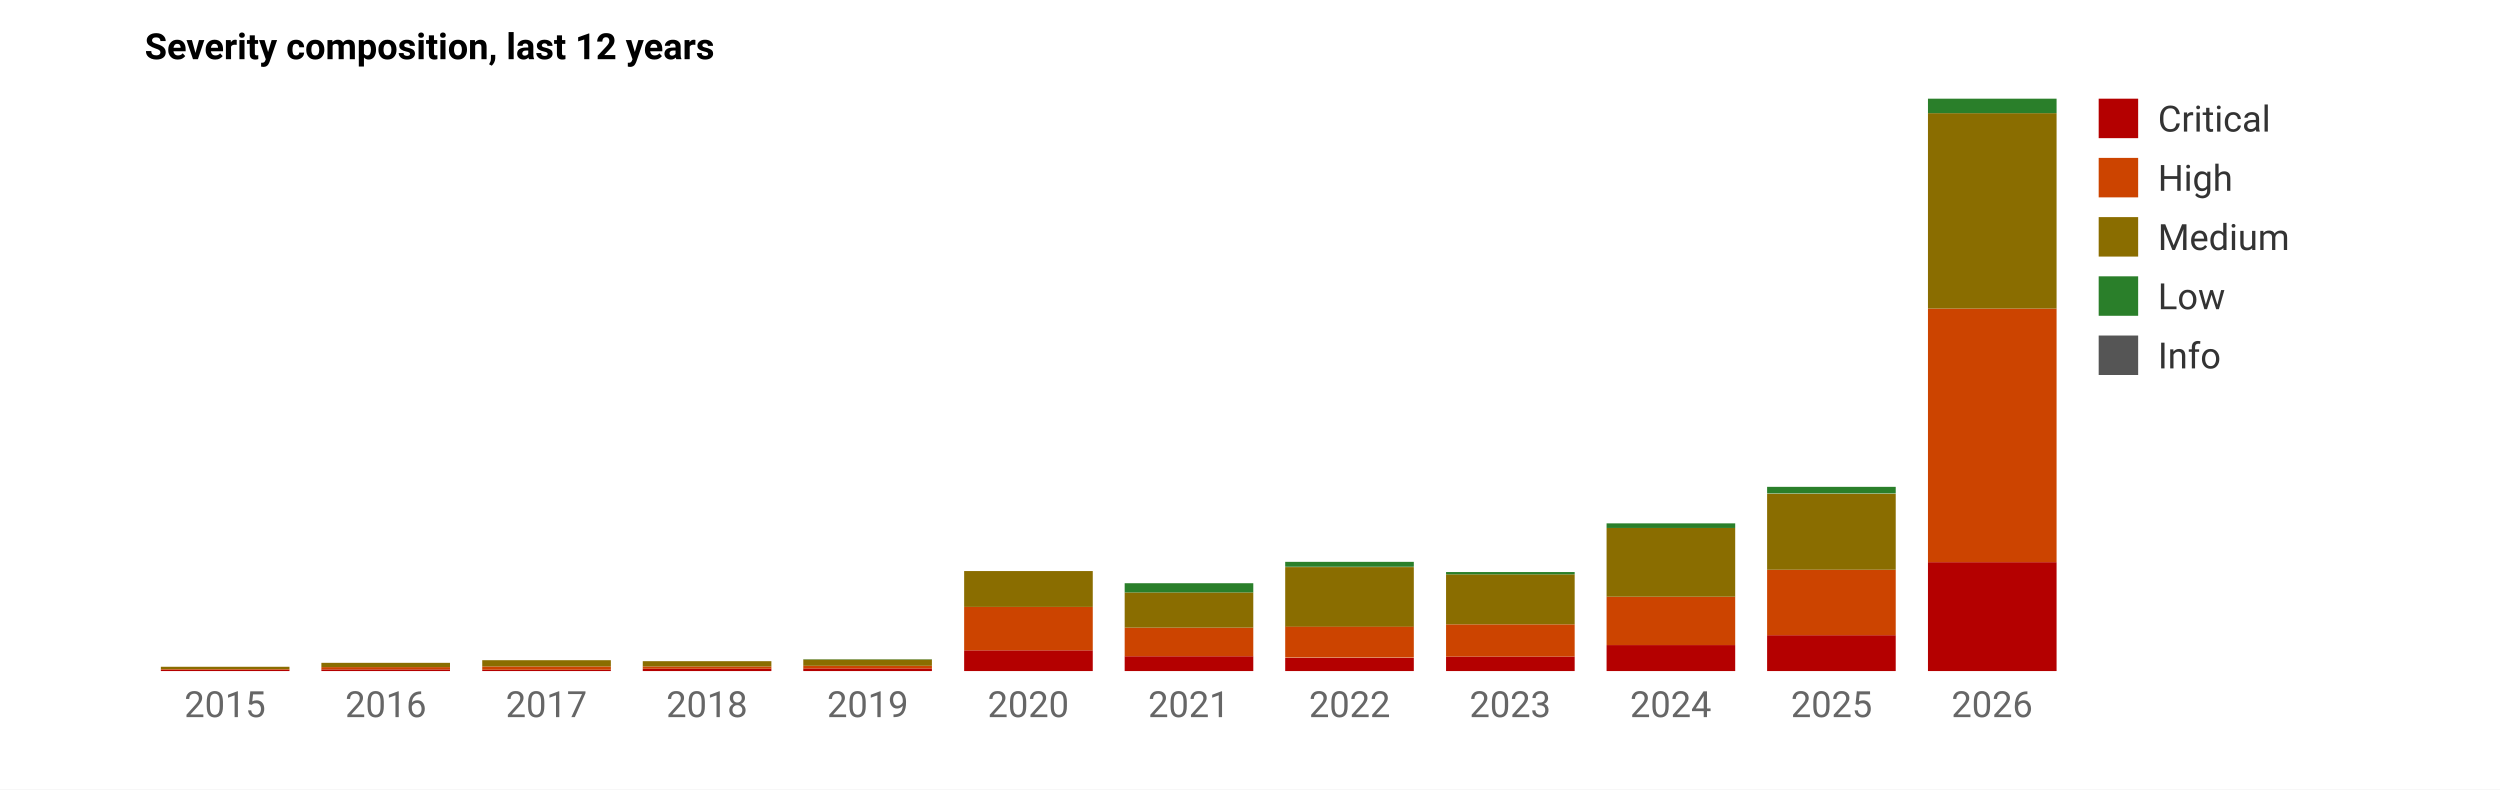
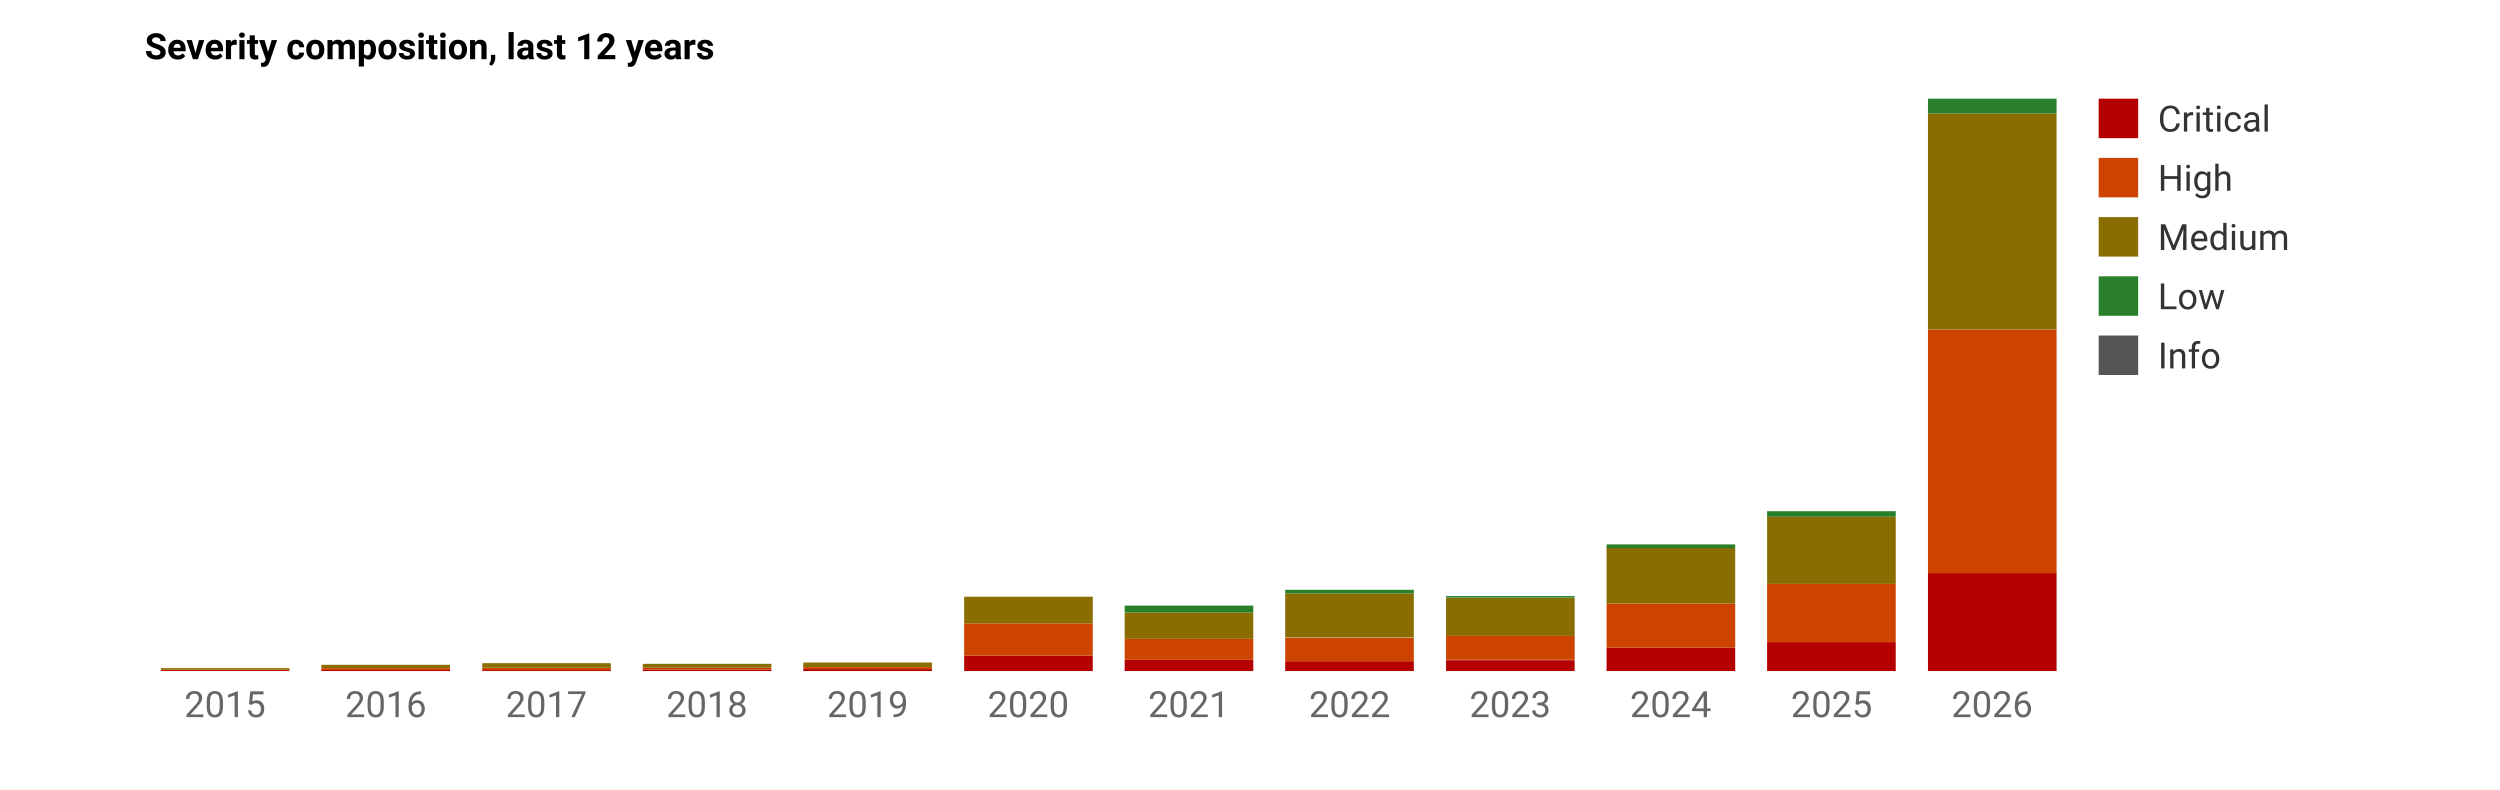
<svg xmlns="http://www.w3.org/2000/svg" viewBox="0 0 760 240" role="img" aria-label="Severity composition per year" font-family="system-ui,-apple-system,Segoe UI,Roboto,sans-serif" font-size="11">
  <rect x="0" y="0" width="100%" height="100%" fill="white" />
  <text x="44" y="18" font-weight="600">Severity composition, last 12 years</text>
-   <rect x="48.9" y="203.6" width="39.1" height="0.4" fill="#b40000" />
-   <rect x="48.9" y="203.4" width="39.1" height="0.2" fill="#cc4400" />
-   <rect x="48.9" y="202.7" width="39.1" height="0.7" fill="#8a6d00" />
+   <rect x="48.9" y="203.7" width="39.1" height="0.3" fill="#b40000" />
+   <rect x="48.9" y="203.6" width="39.1" height="0.1" fill="#cc4400" />
+   <rect x="48.9" y="203.1" width="39.1" height="0.5" fill="#8a6d00" />
  <text x="68.4" y="218" text-anchor="middle" fill="#666">2015</text>
-   <rect x="97.7" y="203.5" width="39.1" height="0.5" fill="#b40000" />
-   <rect x="97.7" y="202.8" width="39.1" height="0.7" fill="#cc4400" />
-   <rect x="97.7" y="201.5" width="39.1" height="1.3" fill="#8a6d00" />
+   <rect x="97.7" y="203.6" width="39.1" height="0.4" fill="#b40000" />
+   <rect x="97.7" y="203.1" width="39.1" height="0.6" fill="#cc4400" />
+   <rect x="97.7" y="202.1" width="39.1" height="1.0" fill="#8a6d00" />
  <text x="117.3" y="218" text-anchor="middle" fill="#666">2016</text>
-   <rect x="146.6" y="203.6" width="39.1" height="0.4" fill="#b40000" />
-   <rect x="146.6" y="202.6" width="39.1" height="1.0" fill="#cc4400" />
-   <rect x="146.6" y="200.7" width="39.1" height="1.9" fill="#8a6d00" />
-   <rect x="146.6" y="200.7" width="39.1" height="0.0" fill="#2a7f2a" />
+   <rect x="146.6" y="203.7" width="39.1" height="0.3" fill="#b40000" />
+   <rect x="146.6" y="203.0" width="39.1" height="0.7" fill="#cc4400" />
+   <rect x="146.6" y="201.6" width="39.1" height="1.4" fill="#8a6d00" />
+   <rect x="146.6" y="201.5" width="39.1" height="0.0" fill="#2a7f2a" />
  <text x="166.1" y="218" text-anchor="middle" fill="#666">2017</text>
-   <rect x="195.4" y="203.3" width="39.1" height="0.7" fill="#b40000" />
-   <rect x="195.4" y="202.6" width="39.1" height="0.7" fill="#cc4400" />
-   <rect x="195.4" y="201.0" width="39.1" height="1.6" fill="#8a6d00" />
+   <rect x="195.4" y="203.5" width="39.1" height="0.5" fill="#b40000" />
+   <rect x="195.4" y="203.0" width="39.1" height="0.5" fill="#cc4400" />
+   <rect x="195.4" y="201.8" width="39.1" height="1.2" fill="#8a6d00" />
  <text x="214.9" y="218" text-anchor="middle" fill="#666">2018</text>
-   <rect x="244.2" y="203.2" width="39.1" height="0.8" fill="#b40000" />
-   <rect x="244.2" y="202.4" width="39.1" height="0.8" fill="#cc4400" />
-   <rect x="244.2" y="200.5" width="39.1" height="1.9" fill="#8a6d00" />
-   <rect x="244.2" y="200.4" width="39.1" height="0.1" fill="#2a7f2a" />
+   <rect x="244.2" y="203.4" width="39.1" height="0.6" fill="#b40000" />
+   <rect x="244.2" y="202.8" width="39.1" height="0.6" fill="#cc4400" />
+   <rect x="244.2" y="201.4" width="39.1" height="1.4" fill="#8a6d00" />
+   <rect x="244.2" y="201.3" width="39.1" height="0.0" fill="#2a7f2a" />
  <text x="263.8" y="218" text-anchor="middle" fill="#666">2019</text>
-   <rect x="293.1" y="197.7" width="39.1" height="6.3" fill="#b40000" />
-   <rect x="293.1" y="184.5" width="39.1" height="13.2" fill="#cc4400" />
-   <rect x="293.1" y="173.6" width="39.1" height="10.9" fill="#8a6d00" />
-   <rect x="293.1" y="173.6" width="39.1" height="0.0" fill="#2a7f2a" />
+   <rect x="293.1" y="199.3" width="39.1" height="4.7" fill="#b40000" />
+   <rect x="293.1" y="189.5" width="39.1" height="9.8" fill="#cc4400" />
+   <rect x="293.1" y="181.4" width="39.1" height="8.1" fill="#8a6d00" />
+   <rect x="293.1" y="181.4" width="39.1" height="0.0" fill="#2a7f2a" />
  <text x="312.6" y="218" text-anchor="middle" fill="#666">2020</text>
-   <rect x="341.9" y="199.5" width="39.1" height="4.5" fill="#b40000" />
-   <rect x="341.9" y="190.8" width="39.1" height="8.7" fill="#cc4400" />
-   <rect x="341.9" y="180.1" width="39.1" height="10.7" fill="#8a6d00" />
-   <rect x="341.9" y="177.3" width="39.1" height="2.8" fill="#2a7f2a" />
+   <rect x="341.9" y="200.6" width="39.1" height="3.4" fill="#b40000" />
+   <rect x="341.9" y="194.2" width="39.1" height="6.4" fill="#cc4400" />
+   <rect x="341.9" y="186.2" width="39.1" height="8.0" fill="#8a6d00" />
+   <rect x="341.9" y="184.1" width="39.1" height="2.1" fill="#2a7f2a" />
  <text x="361.4" y="218" text-anchor="middle" fill="#666">2021</text>
-   <rect x="390.7" y="200.0" width="39.1" height="4.0" fill="#b40000" />
-   <rect x="390.7" y="190.4" width="39.1" height="9.5" fill="#cc4400" />
-   <rect x="390.7" y="172.4" width="39.1" height="18.1" fill="#8a6d00" />
-   <rect x="390.7" y="170.8" width="39.1" height="1.5" fill="#2a7f2a" />
+   <rect x="390.7" y="201.0" width="39.1" height="3.0" fill="#b40000" />
+   <rect x="390.7" y="193.9" width="39.1" height="7.1" fill="#cc4400" />
+   <rect x="390.7" y="180.4" width="39.1" height="13.4" fill="#8a6d00" />
+   <rect x="390.7" y="179.3" width="39.1" height="1.1" fill="#2a7f2a" />
  <text x="410.3" y="218" text-anchor="middle" fill="#666">2022</text>
-   <rect x="439.6" y="199.6" width="39.1" height="4.4" fill="#b40000" />
-   <rect x="439.6" y="189.8" width="39.1" height="9.8" fill="#cc4400" />
-   <rect x="439.6" y="174.6" width="39.1" height="15.2" fill="#8a6d00" />
-   <rect x="439.6" y="173.9" width="39.1" height="0.7" fill="#2a7f2a" />
+   <rect x="439.6" y="200.7" width="39.1" height="3.3" fill="#b40000" />
+   <rect x="439.6" y="193.2" width="39.1" height="7.4" fill="#cc4400" />
+   <rect x="439.6" y="181.8" width="39.1" height="11.5" fill="#8a6d00" />
+   <rect x="439.6" y="181.2" width="39.1" height="0.5" fill="#2a7f2a" />
  <text x="459.1" y="218" text-anchor="middle" fill="#666">2023</text>
-   <rect x="488.4" y="196.1" width="39.1" height="7.9" fill="#b40000" />
-   <rect x="488.4" y="181.4" width="39.1" height="14.7" fill="#cc4400" />
-   <rect x="488.4" y="160.5" width="39.1" height="20.9" fill="#8a6d00" />
-   <rect x="488.4" y="159.1" width="39.1" height="1.4" fill="#2a7f2a" />
+   <rect x="488.4" y="196.9" width="39.1" height="7.1" fill="#b40000" />
+   <rect x="488.4" y="183.5" width="39.1" height="13.4" fill="#cc4400" />
+   <rect x="488.4" y="166.5" width="39.1" height="17.0" fill="#8a6d00" />
+   <rect x="488.4" y="165.5" width="39.1" height="1.1" fill="#2a7f2a" />
  <text x="507.9" y="218" text-anchor="middle" fill="#666">2024</text>
-   <rect x="537.2" y="193.1" width="39.1" height="10.9" fill="#b40000" />
-   <rect x="537.2" y="173.2" width="39.1" height="19.9" fill="#cc4400" />
-   <rect x="537.2" y="150.1" width="39.1" height="23.1" fill="#8a6d00" />
-   <rect x="537.2" y="148.0" width="39.1" height="2.0" fill="#2a7f2a" />
+   <rect x="537.2" y="195.2" width="39.1" height="8.8" fill="#b40000" />
+   <rect x="537.2" y="177.5" width="39.1" height="17.7" fill="#cc4400" />
+   <rect x="537.2" y="157.1" width="39.1" height="20.4" fill="#8a6d00" />
+   <rect x="537.2" y="155.4" width="39.1" height="1.7" fill="#2a7f2a" />
  <text x="556.8" y="218" text-anchor="middle" fill="#666">2025</text>
-   <rect x="586.1" y="170.9" width="39.1" height="33.1" fill="#b40000" />
-   <rect x="586.1" y="93.8" width="39.1" height="77.1" fill="#cc4400" />
-   <rect x="586.1" y="34.4" width="39.1" height="59.4" fill="#8a6d00" />
-   <rect x="586.1" y="30.0" width="39.1" height="4.4" fill="#2a7f2a" />
+   <rect x="586.1" y="174.2" width="39.1" height="29.8" fill="#b40000" />
+   <rect x="586.1" y="100.2" width="39.1" height="74.1" fill="#cc4400" />
+   <rect x="586.1" y="34.5" width="39.1" height="65.7" fill="#8a6d00" />
+   <rect x="586.1" y="30.0" width="39.1" height="4.5" fill="#2a7f2a" />
  <text x="605.6" y="218" text-anchor="middle" fill="#666">2026</text>
  <rect x="638" y="30" width="12" height="12" fill="#b40000" />
  <text x="656" y="40" fill="#333">Critical</text>
  <rect x="638" y="48" width="12" height="12" fill="#cc4400" />
  <text x="656" y="58" fill="#333">High</text>
  <rect x="638" y="66" width="12" height="12" fill="#8a6d00" />
  <text x="656" y="76" fill="#333">Medium</text>
  <rect x="638" y="84" width="12" height="12" fill="#2a7f2a" />
  <text x="656" y="94" fill="#333">Low</text>
  <rect x="638" y="102" width="12" height="12" fill="#555555" />
  <text x="656" y="112" fill="#333">Info</text>
</svg>
